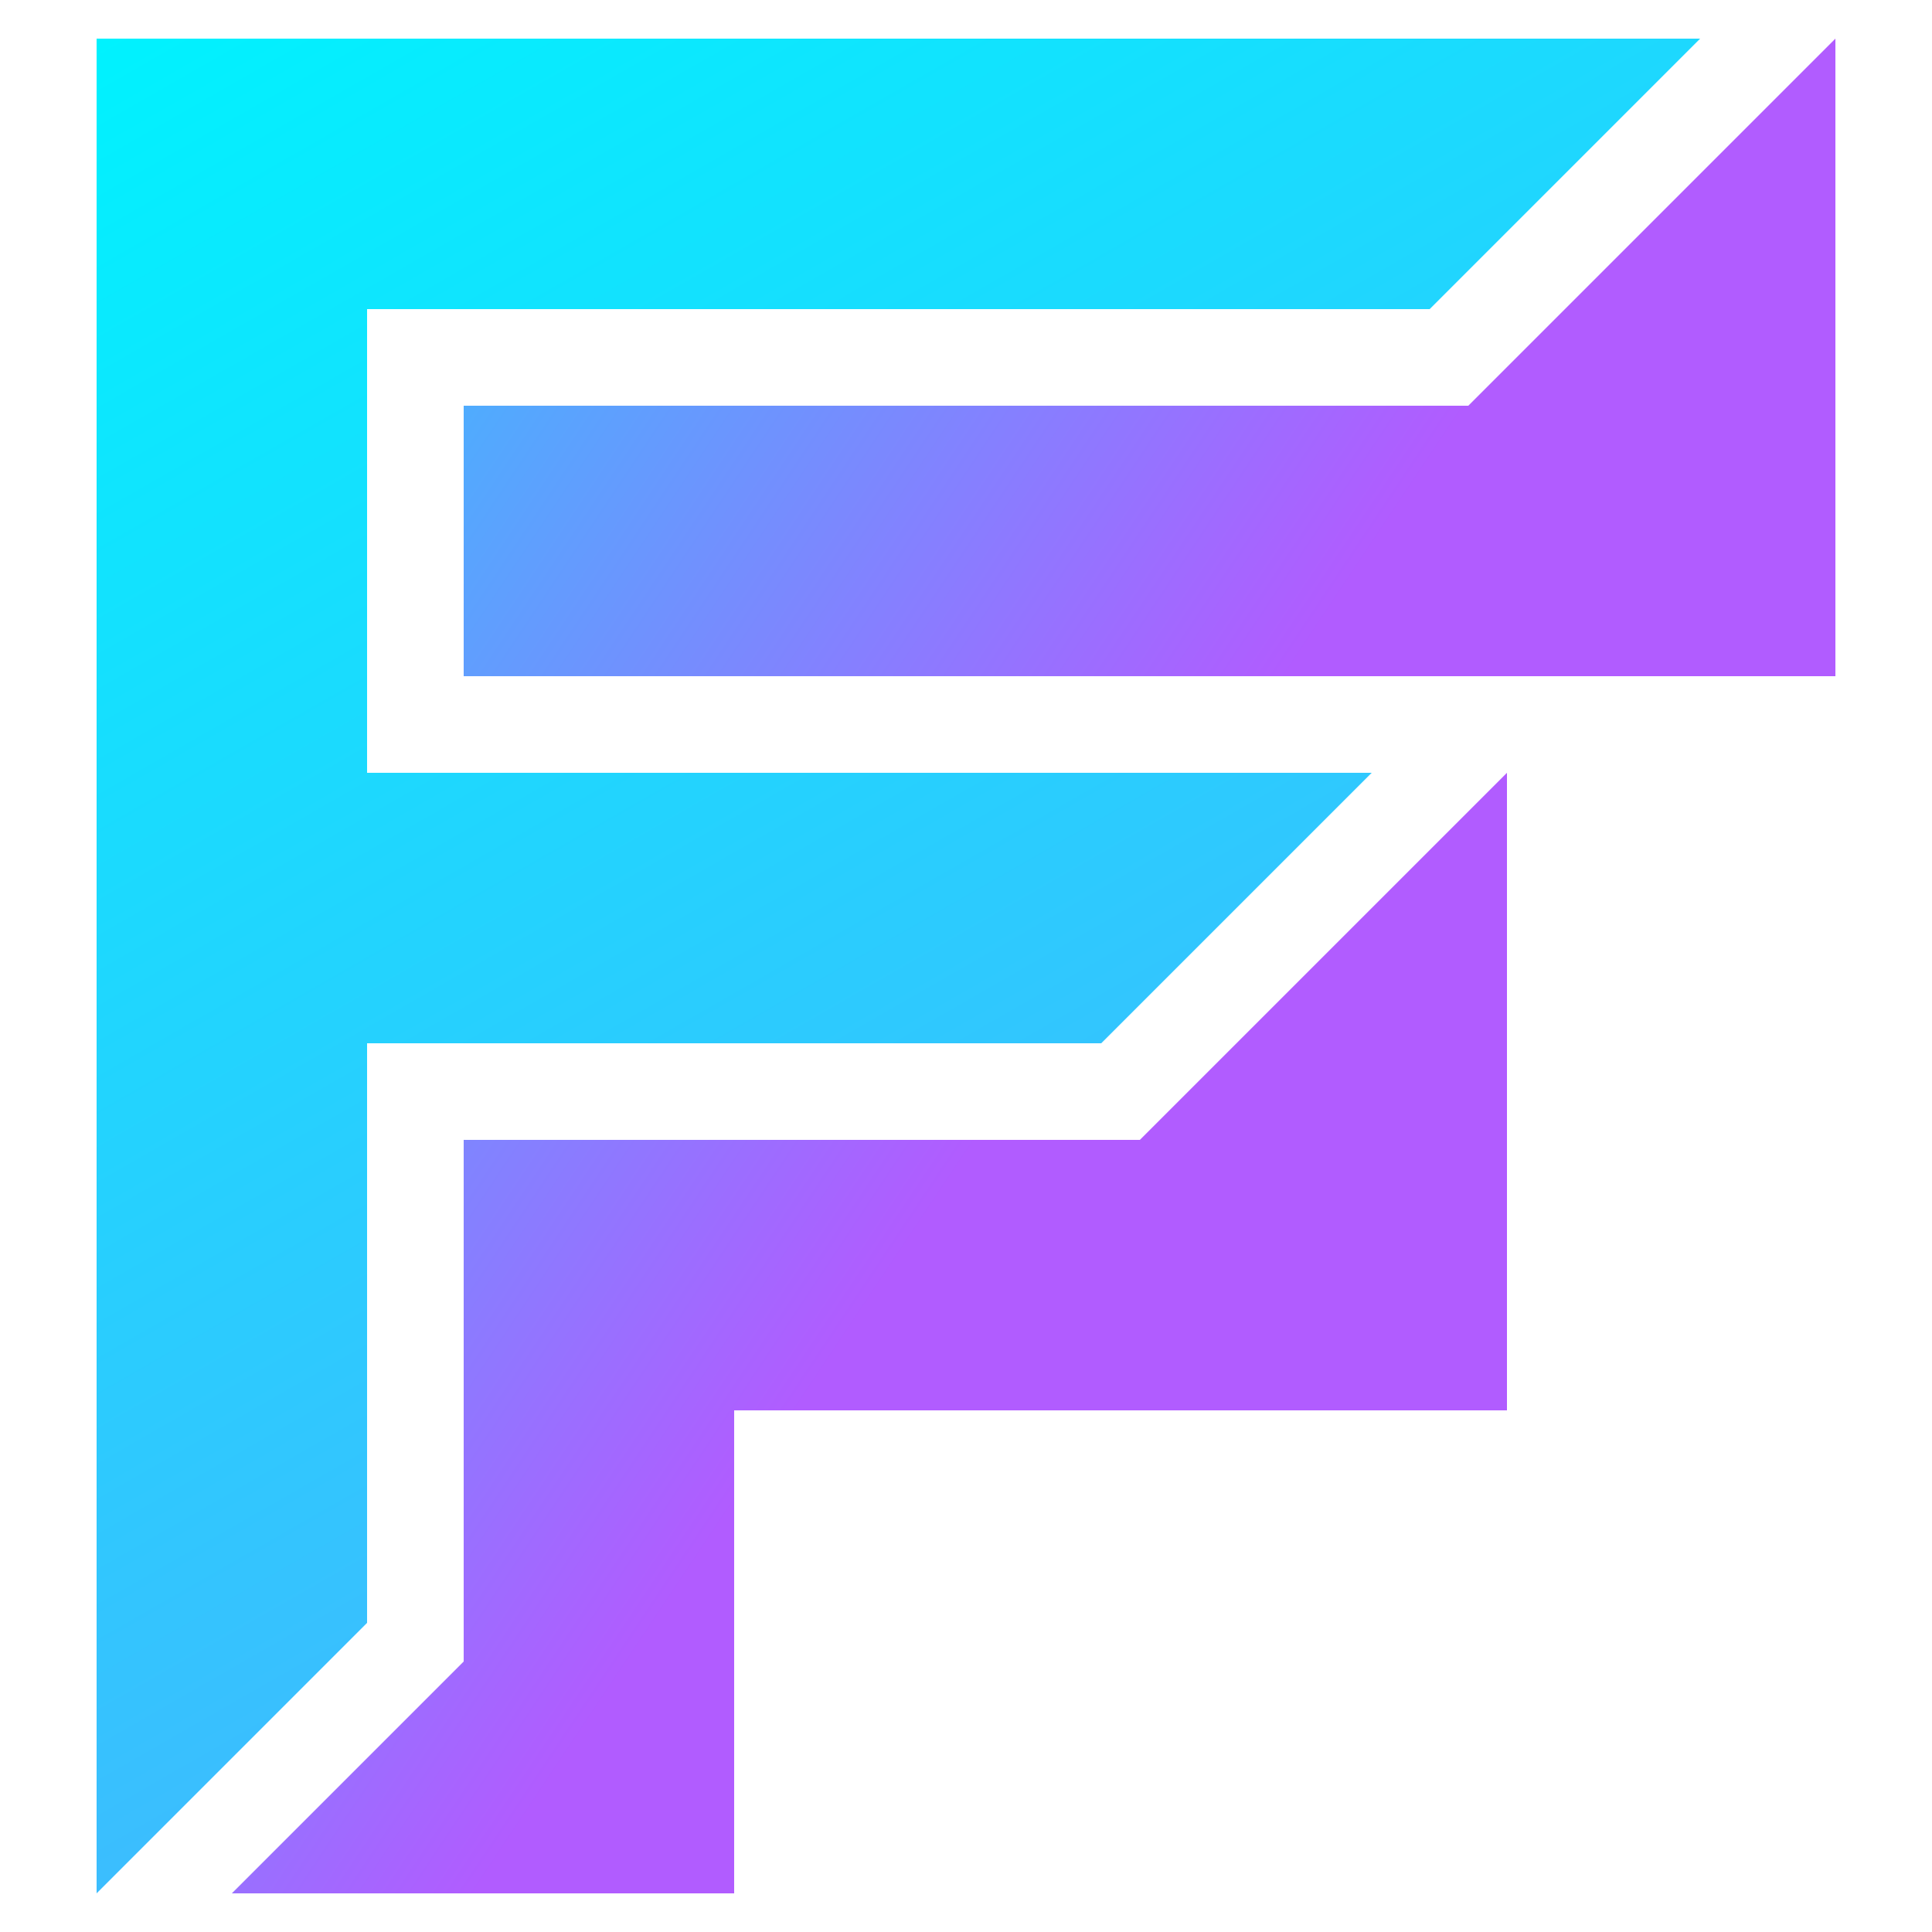
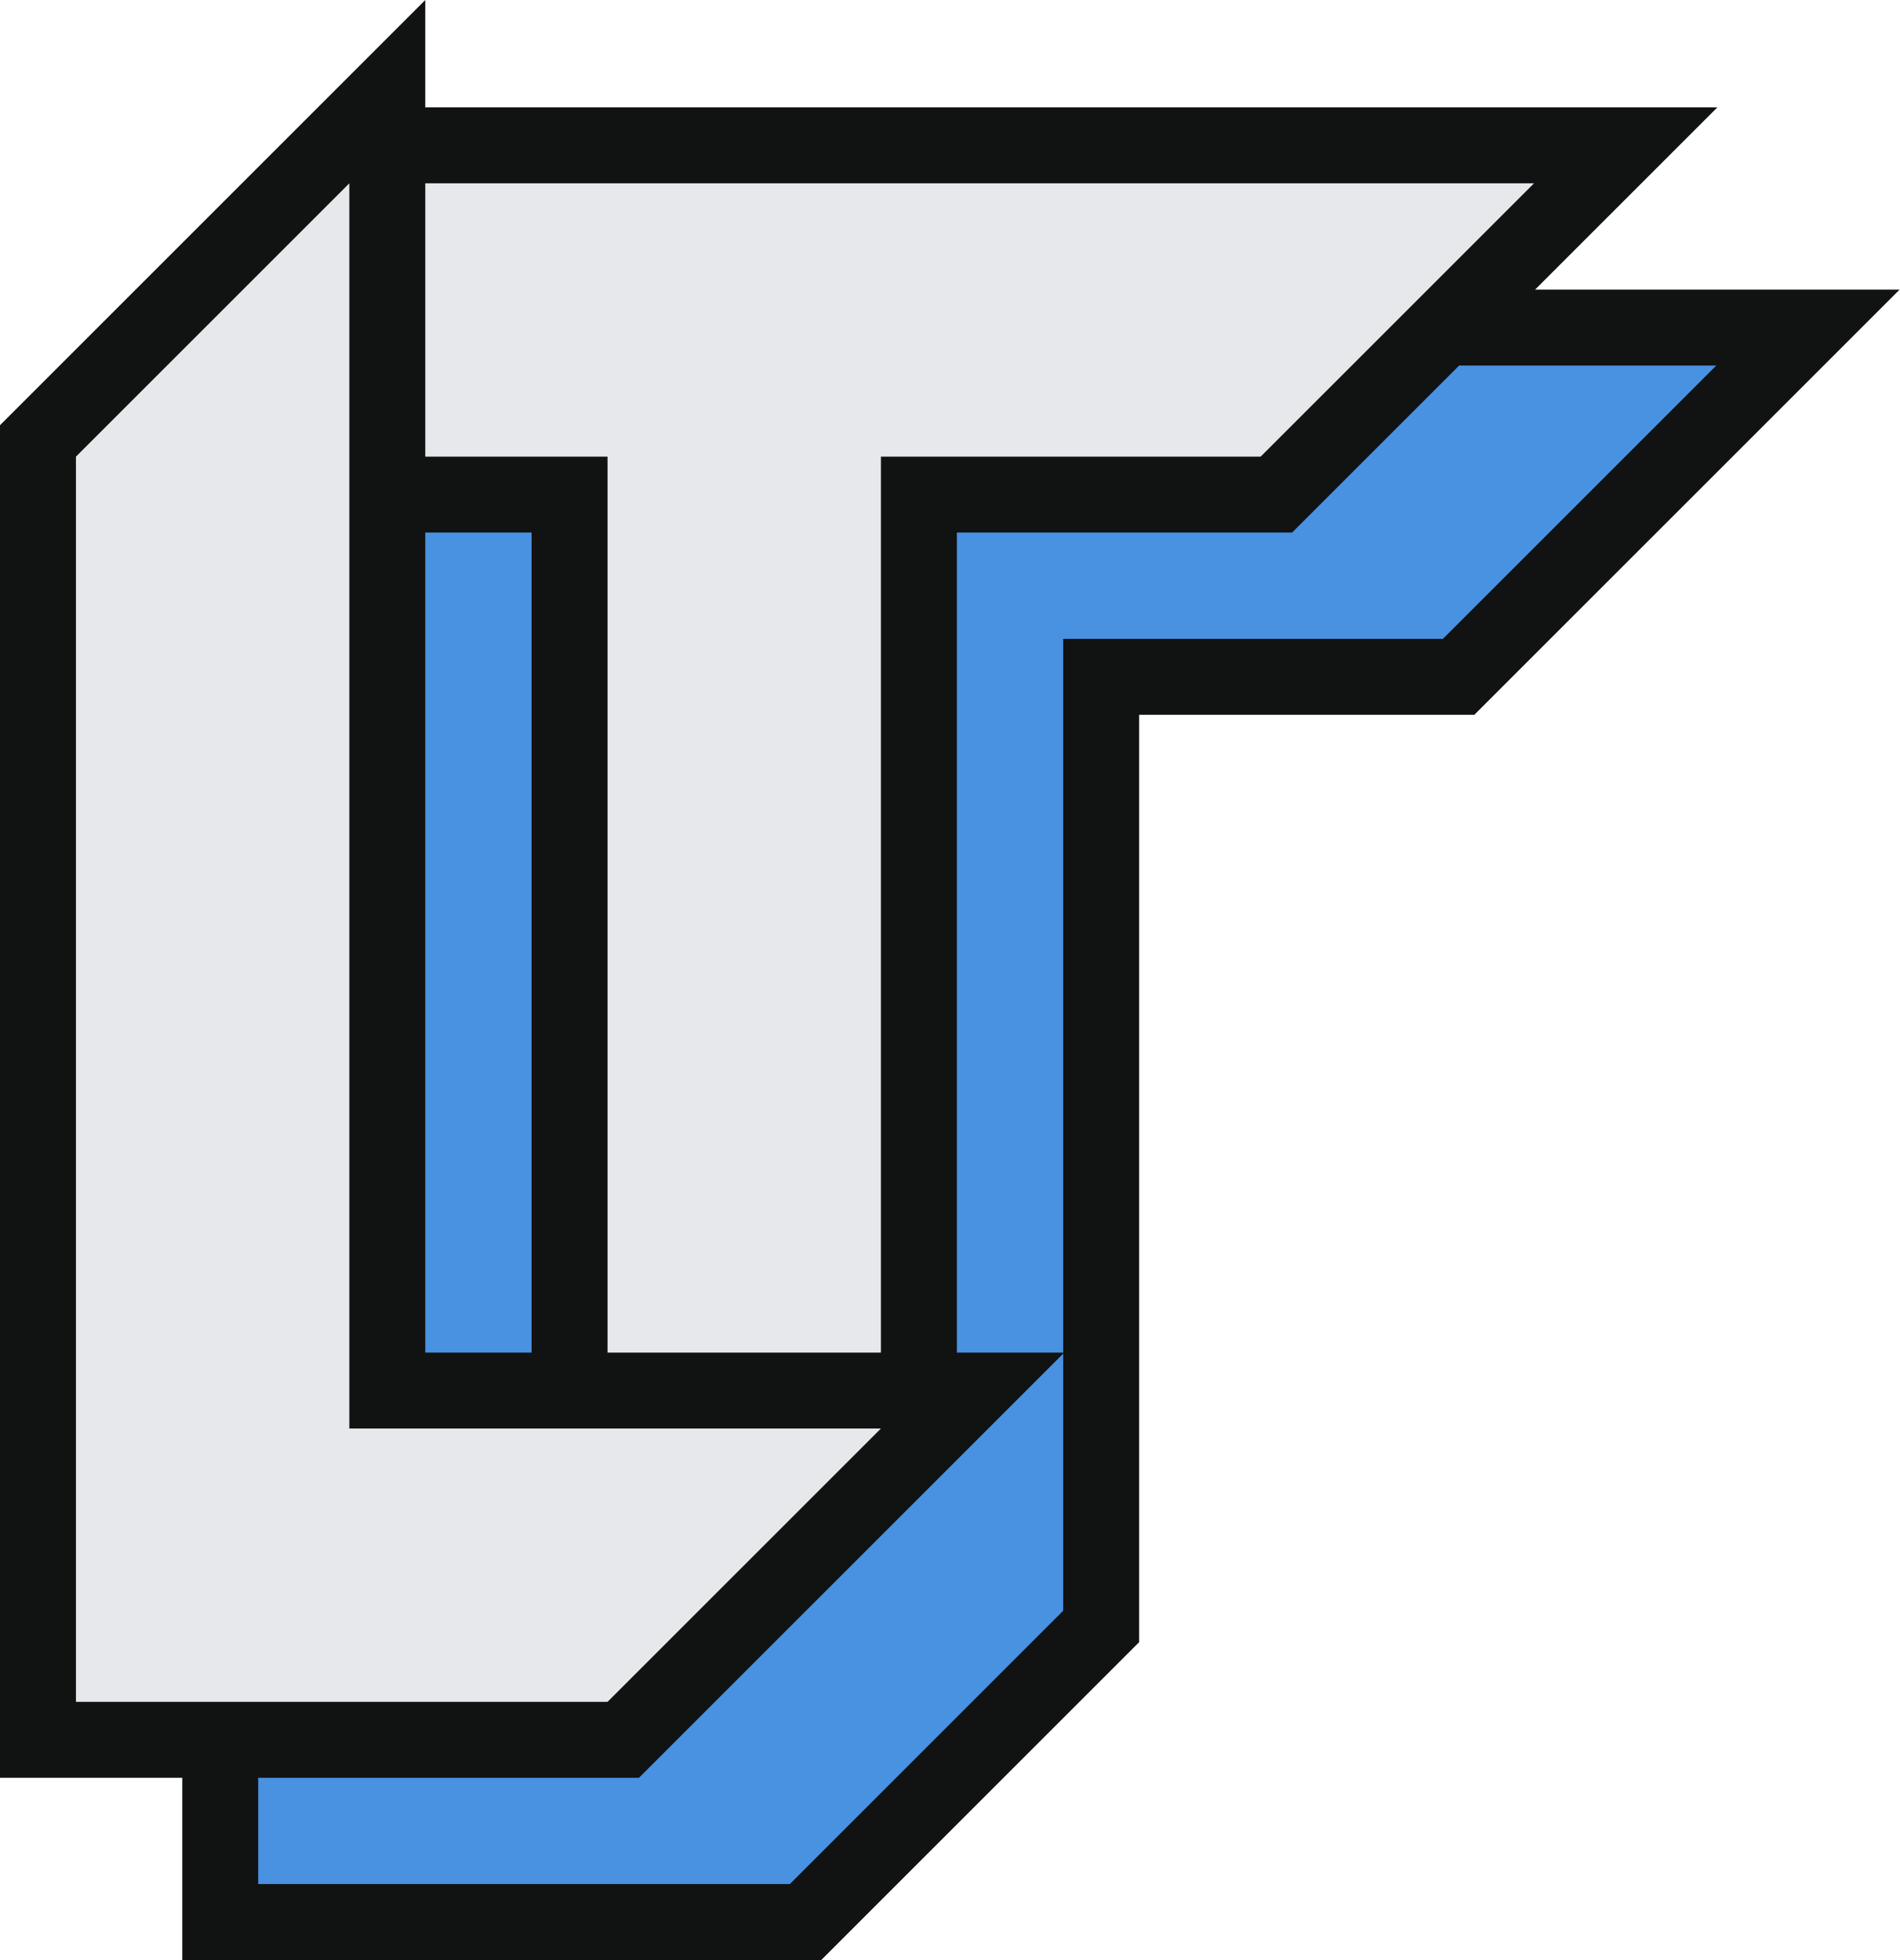
- <svg xmlns="http://www.w3.org/2000/svg" viewBox="0 0 100 100" width="100" height="100">
-   <defs>
-     <linearGradient id="lotekCyan" gradientUnits="userSpaceOnUse" x1="5" y1="2" x2="60" y2="98">
-       <stop offset="0%" stop-color="#00f2fe" />
-       <stop offset="100%" stop-color="#4facfe" />
-     </linearGradient>
-     <linearGradient id="lotekLilla" gradientUnits="userSpaceOnUse" x1="24" y1="21" x2="60" y2="45">
-       <stop offset="0%" stop-color="#4facfe" />
-       <stop offset="100%" stop-color="#b15cff" />
-     </linearGradient>
-   </defs>
-   <path d="M5 2H88L74 16H19V40H71L57 54H19V84L5 98Z" fill="url(#lotekCyan)" />
-   <path d="M24 21H76L95 2V35H24ZM24 59H59L78 40V73H38V98H12L24 86Z" fill="url(#lotekLilla)" />
+ <svg xmlns="http://www.w3.org/2000/svg" viewBox="-5 -12.071 125.071 129.071">
+   <path fill="#111212" d="M7 105L7 117L49.07 117L70 96.07L70 82L70 65L70 35L92.07 35L120.07 7L96.07 7L108.07 -5L23 -5L23 -12.07L-5 15.93L-5 105Z" />
+   <path fill="#4992e2" d="M47 112L65 94L65 77.07L37.07 105L12 105L12 112ZM65 30L90 30L108 12L91.07 12L80.07 23L58 23L58 77L65 77ZM30 30L30 23L23 23L23 77L30 77Z" />
+   <path fill="#e6e8eb" d="M23 18L35 18L35 77L53 77L53 18L78 18L96 0L23 0ZM0 100L35 100L53 82L18 82L18 0L0 18Z" />
</svg>
